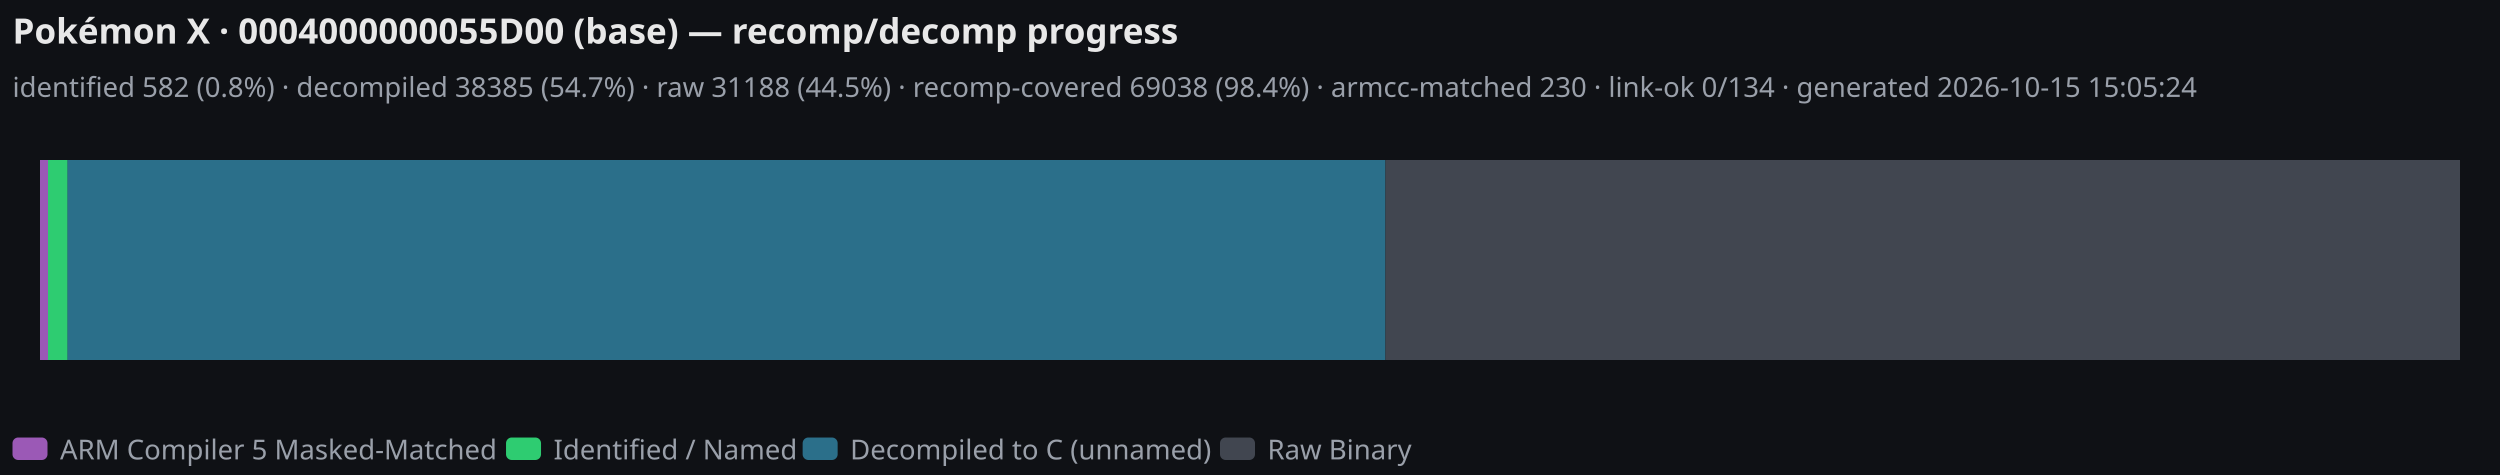
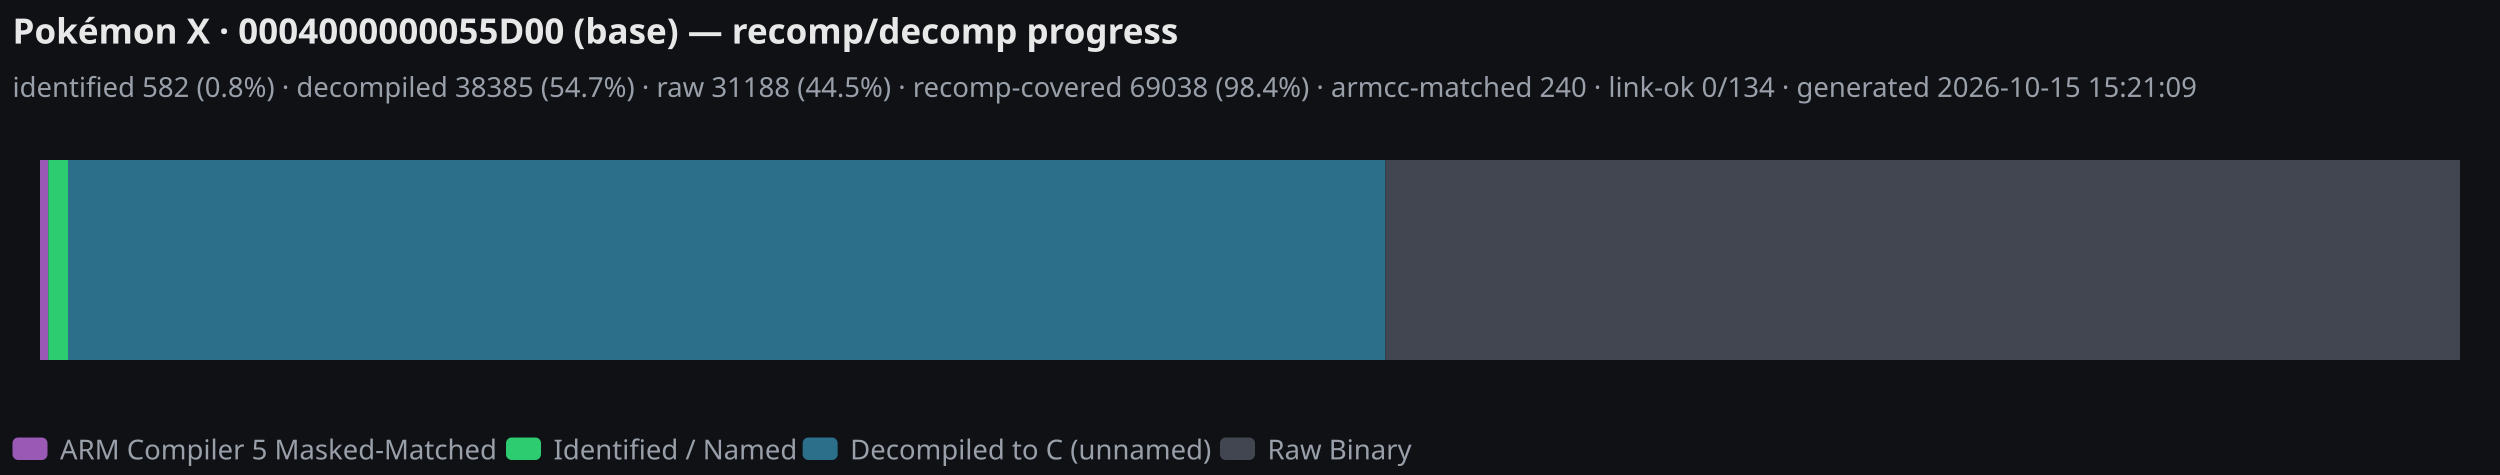
<svg xmlns="http://www.w3.org/2000/svg" width="1000" height="190" version="1.1" baseProfile="full" viewBox="0 0 1000 190">
  <rect width="1000" height="190" x="0" y="0" fill="#0f1115" />
-   <path d="M16 64l3.2 0l0 80l-3.2 0Z" fill="#9b59b6" ecmeta_series_index="0" ecmeta_data_index="0" ecmeta_ssr_type="chart" class="zr0-cls-0" />
-   <path d="M19.2 64l7.9 0l0 80l-7.9 0Z" fill="#2ecc71" ecmeta_series_index="1" ecmeta_data_index="0" ecmeta_ssr_type="chart" class="zr0-cls-1" />
-   <path d="M27 64l527.2 0l0 80l-527.2 0Z" fill="#2b6f8a" ecmeta_series_index="2" ecmeta_data_index="0" ecmeta_ssr_type="chart" class="zr0-cls-2" />
+   <path d="M16 64l3.3 0l0 80l-3.3 0Z" fill="#9b59b6" ecmeta_series_index="0" ecmeta_data_index="0" ecmeta_ssr_type="chart" class="zr0-cls-0" />
+   <path d="M19.3 64l7.9 0l0 80l-7.9 0Z" fill="#2ecc71" ecmeta_series_index="1" ecmeta_data_index="0" ecmeta_ssr_type="chart" class="zr0-cls-1" />
+   <path d="M27.2 64l527 0l0 80l-527 0Z" fill="#2b6f8a" ecmeta_series_index="2" ecmeta_data_index="0" ecmeta_ssr_type="chart" class="zr0-cls-2" />
  <path d="M554.2 64l429.8 0l0 80l-429.8 0Z" fill="#414650" ecmeta_series_index="3" ecmeta_data_index="0" ecmeta_ssr_type="chart" class="zr0-cls-3" />
  <path d="M-5 -5l568.3 0l0 21l-568.3 0Z" transform="translate(5 174)" fill="rgb(0,0,0)" fill-opacity="0" stroke="#ccc" stroke-width="0" class="zr0-cls-4" />
  <path d="M2.3 0L11.8 0A2.3 2.3 0 0 1 14 2.2L14 6.8A2.3 2.3 0 0 1 11.8 9L2.3 9A2.3 2.3 0 0 1 0 6.8L0 2.3A2.3 2.3 0 0 1 2.2 0" transform="translate(5 175)" fill="#9b59b6" ecmeta_series_index="0" ecmeta_data_index="0" ecmeta_ssr_type="legend" ecmeta_silent="true" class="zr0-cls-4" />
  <text dominant-baseline="central" text-anchor="start" style="font-size:11px;font-family:sans-serif;" xml:space="preserve" x="19" y="4.5" transform="translate(5 175)" fill="#9aa0aa">ARM Compiler 5 Masked-Matched</text>
  <path d="M0 -1l187.4 0l0 11l-187.4 0Z" transform="translate(5 175)" fill="transparent" ecmeta_series_index="0" ecmeta_data_index="0" ecmeta_ssr_type="legend" class="zr0-cls-5" />
  <path d="M2.3 0L11.8 0A2.3 2.3 0 0 1 14 2.2L14 6.8A2.3 2.3 0 0 1 11.8 9L2.3 9A2.3 2.3 0 0 1 0 6.8L0 2.3A2.3 2.3 0 0 1 2.2 0" transform="translate(202.41 175)" fill="#2ecc71" ecmeta_series_index="1" ecmeta_data_index="1" ecmeta_ssr_type="legend" ecmeta_silent="true" class="zr0-cls-4" />
  <text dominant-baseline="central" text-anchor="start" style="font-size:11px;font-family:sans-serif;" xml:space="preserve" x="19" y="4.5" transform="translate(202.41 175)" fill="#9aa0aa">Identified / Named</text>
  <path d="M0 -1l108.6 0l0 11l-108.6 0Z" transform="translate(202.41 175)" fill="transparent" ecmeta_series_index="1" ecmeta_data_index="1" ecmeta_ssr_type="legend" class="zr0-cls-5" />
  <path d="M2.3 0L11.8 0A2.3 2.3 0 0 1 14 2.2L14 6.8A2.3 2.3 0 0 1 11.8 9L2.3 9A2.3 2.3 0 0 1 0 6.8L0 2.3A2.3 2.3 0 0 1 2.2 0" transform="translate(321.06 175)" fill="#2b6f8a" ecmeta_series_index="2" ecmeta_data_index="2" ecmeta_ssr_type="legend" ecmeta_silent="true" class="zr0-cls-4" />
  <text dominant-baseline="central" text-anchor="start" style="font-size:11px;font-family:sans-serif;" xml:space="preserve" x="19" y="4.5" transform="translate(321.06 175)" fill="#9aa0aa">Decompiled to C (unnamed)</text>
  <path d="M0 -1l156.9 0l0 11l-156.9 0Z" transform="translate(321.06 175)" fill="transparent" ecmeta_series_index="2" ecmeta_data_index="2" ecmeta_ssr_type="legend" class="zr0-cls-5" />
  <path d="M2.3 0L11.8 0A2.3 2.3 0 0 1 14 2.2L14 6.8A2.3 2.3 0 0 1 11.8 9L2.3 9A2.3 2.3 0 0 1 0 6.8L0 2.3A2.3 2.3 0 0 1 2.2 0" transform="translate(488 175)" fill="#414650" ecmeta_series_index="3" ecmeta_data_index="3" ecmeta_ssr_type="legend" ecmeta_silent="true" class="zr0-cls-4" />
  <text dominant-baseline="central" text-anchor="start" style="font-size:11px;font-family:sans-serif;" xml:space="preserve" x="19" y="4.5" transform="translate(488 175)" fill="#9aa0aa">Raw Binary</text>
  <path d="M0 -1l75.3 0l0 11l-75.3 0Z" transform="translate(488 175)" fill="transparent" ecmeta_series_index="3" ecmeta_data_index="3" ecmeta_ssr_type="legend" class="zr0-cls-5" />
  <path d="M-5 -5l910.5 0l0 45l-910.5 0Z" transform="translate(5 5)" fill="rgb(0,0,0)" fill-opacity="0" stroke="#ccc" stroke-width="0" class="zr0-cls-4" />
  <text dominant-baseline="central" text-anchor="start" style="font-size:14px;font-family:sans-serif;font-weight:bold;" xml:space="preserve" y="7" transform="translate(5 5)" fill="#e8e8e8">Pokémon X · 0004000000055D00 (base) — recomp/decomp progress</text>
-   <text dominant-baseline="central" text-anchor="start" style="font-size:11px;font-family:sans-serif;" xml:space="preserve" y="29.5" transform="translate(5 5)" fill="#9aa0aa">identified 582 (0.8%) · decompiled 38385 (54.7%) · raw 31188 (44.5%) · recomp-covered 69038 (98.4%) · armcc-matched 230 · link-ok 0/134 · generated 2026-10-15 15:05:24</text>
+   <text dominant-baseline="central" text-anchor="start" style="font-size:11px;font-family:sans-serif;" xml:space="preserve" y="29.5" transform="translate(5 5)" fill="#9aa0aa">identified 582 (0.8%) · decompiled 38385 (54.7%) · raw 31188 (44.5%) · recomp-covered 69038 (98.4%) · armcc-matched 240 · link-ok 0/134 · generated 2026-10-15 15:21:09</text>
  <style>
.zr0-cls-0:hover {
cursor:pointer;
fill:rgba(170,97,200,1);
}
.zr0-cls-1:hover {
cursor:pointer;
fill:rgba(50,224,124,1);
}
.zr0-cls-2:hover {
cursor:pointer;
fill:rgba(47,122,151,1);
}
.zr0-cls-3:hover {
cursor:pointer;
fill:rgba(71,77,88,1);
}
.zr0-cls-4:hover {
pointer-events:none;
}
.zr0-cls-5:hover {
cursor:pointer;
fill:rgba(0,0,0,0);
}



</style>
</svg>
